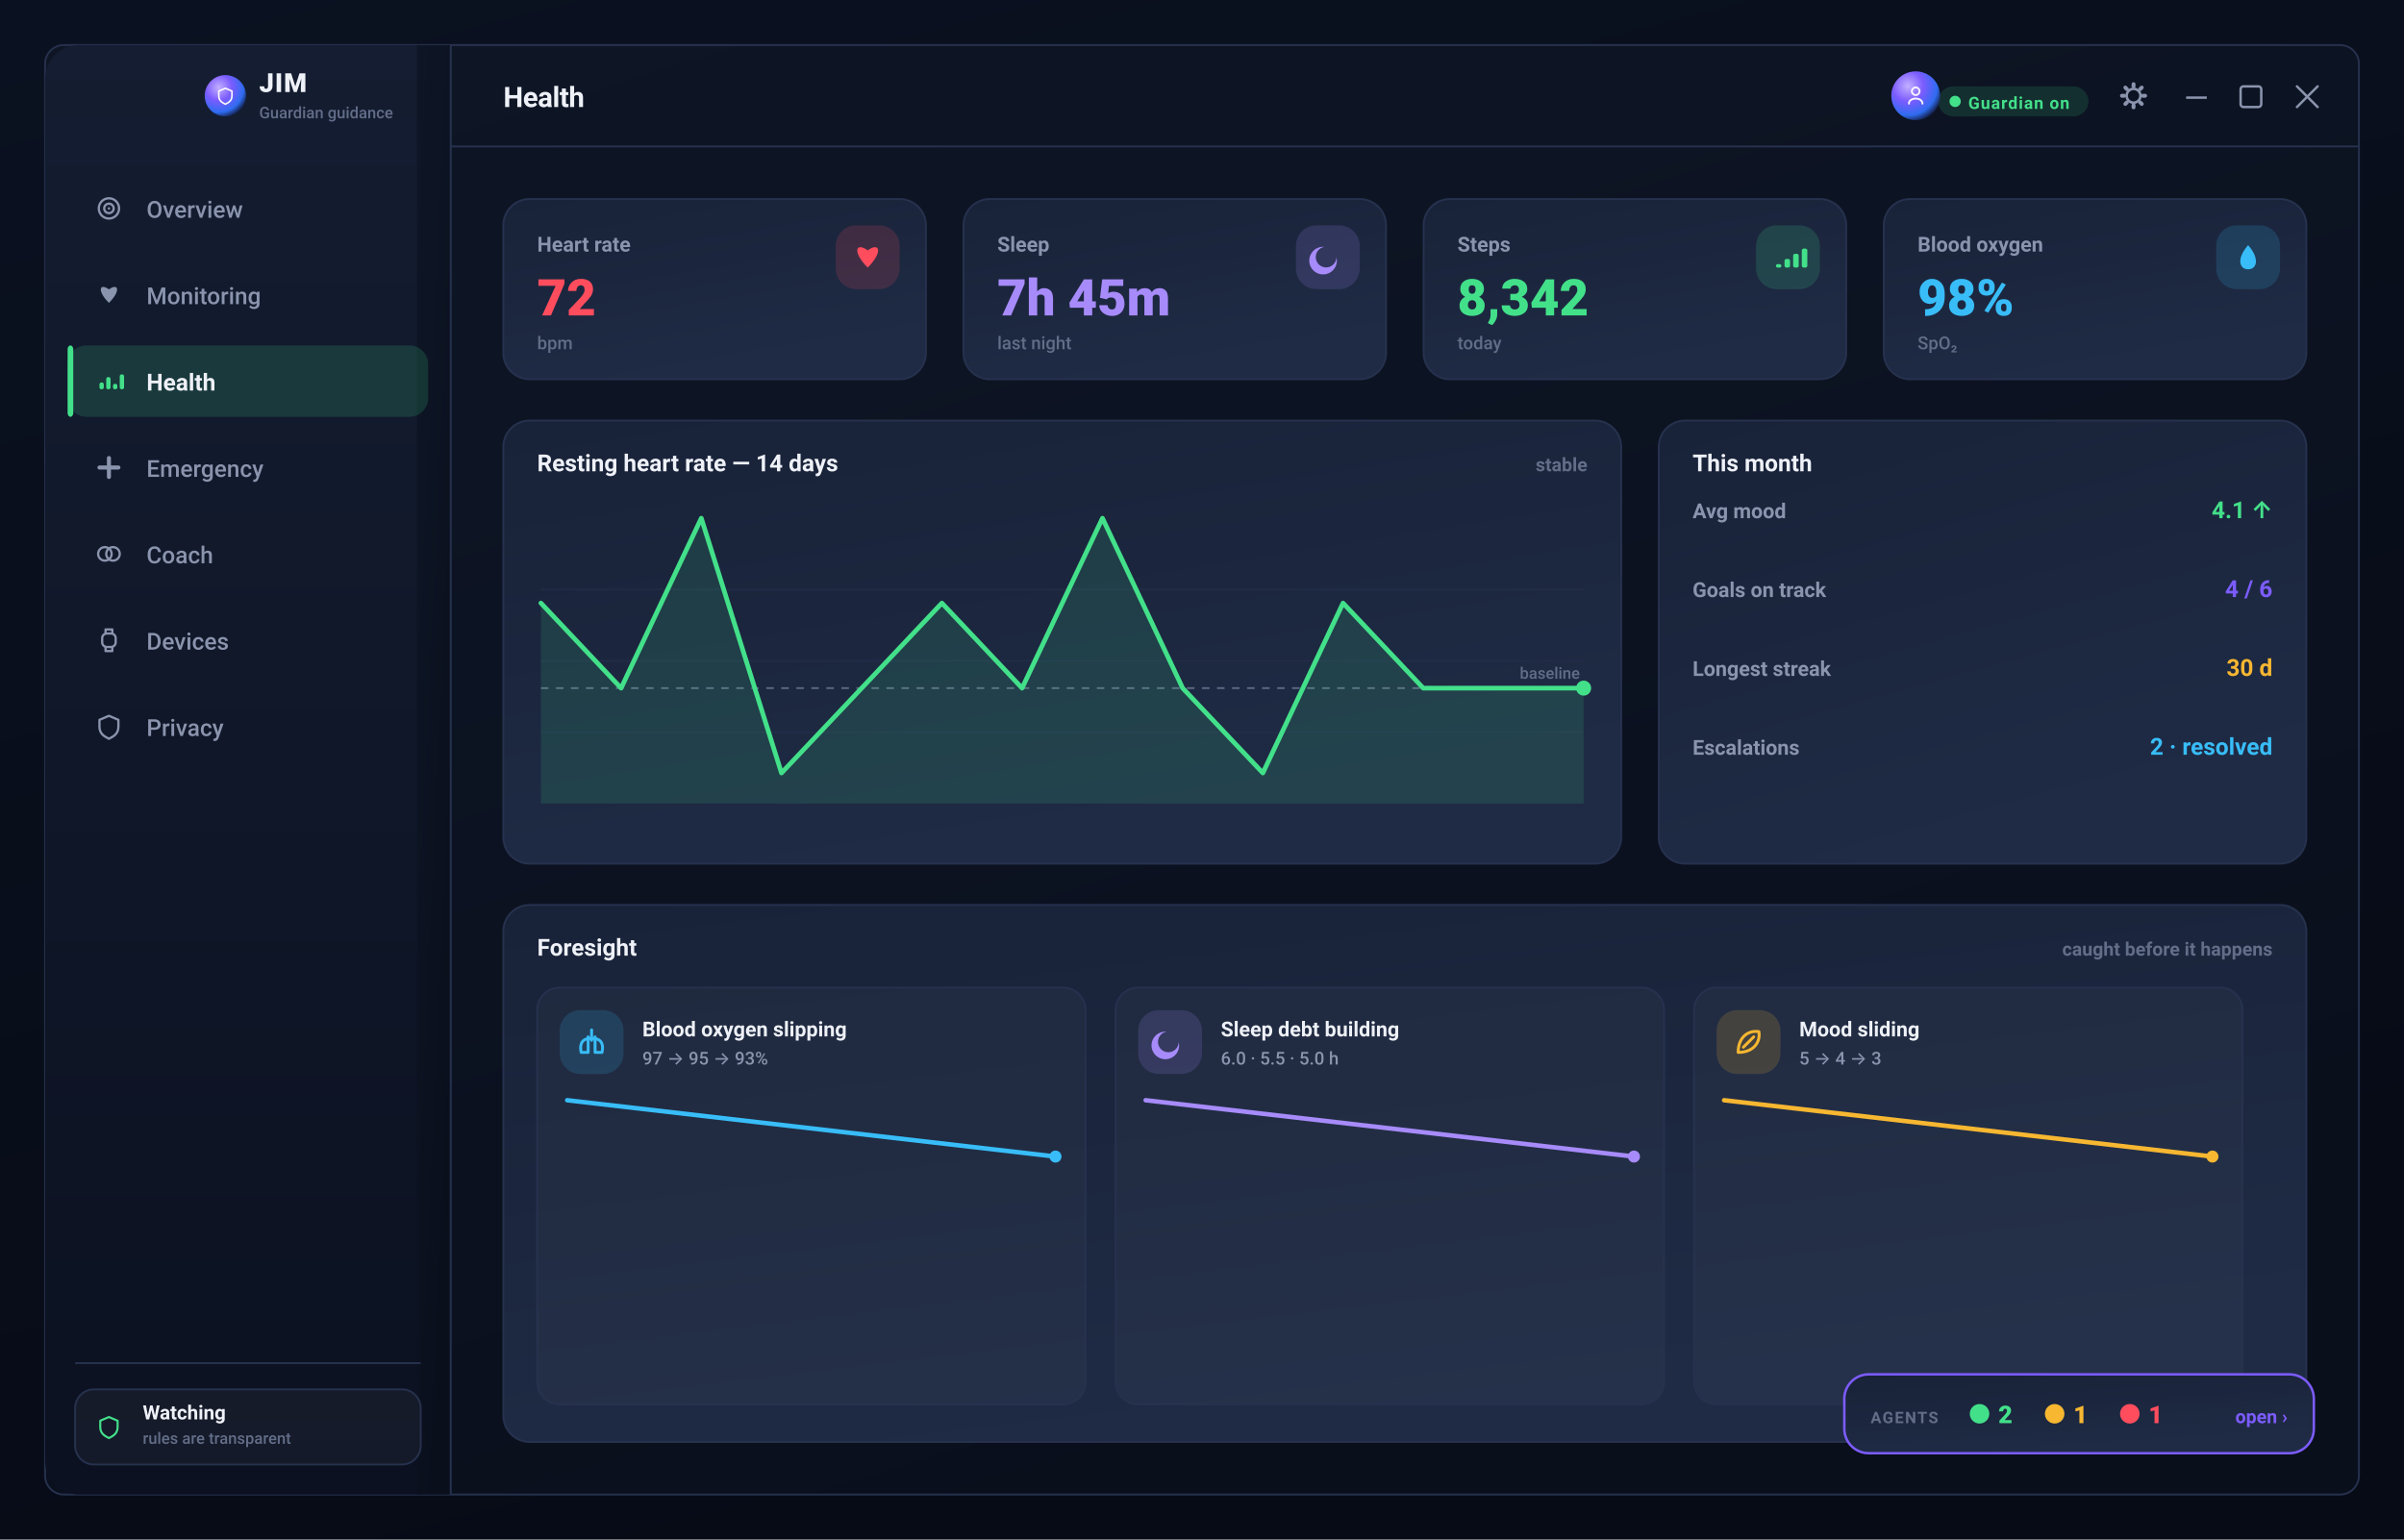
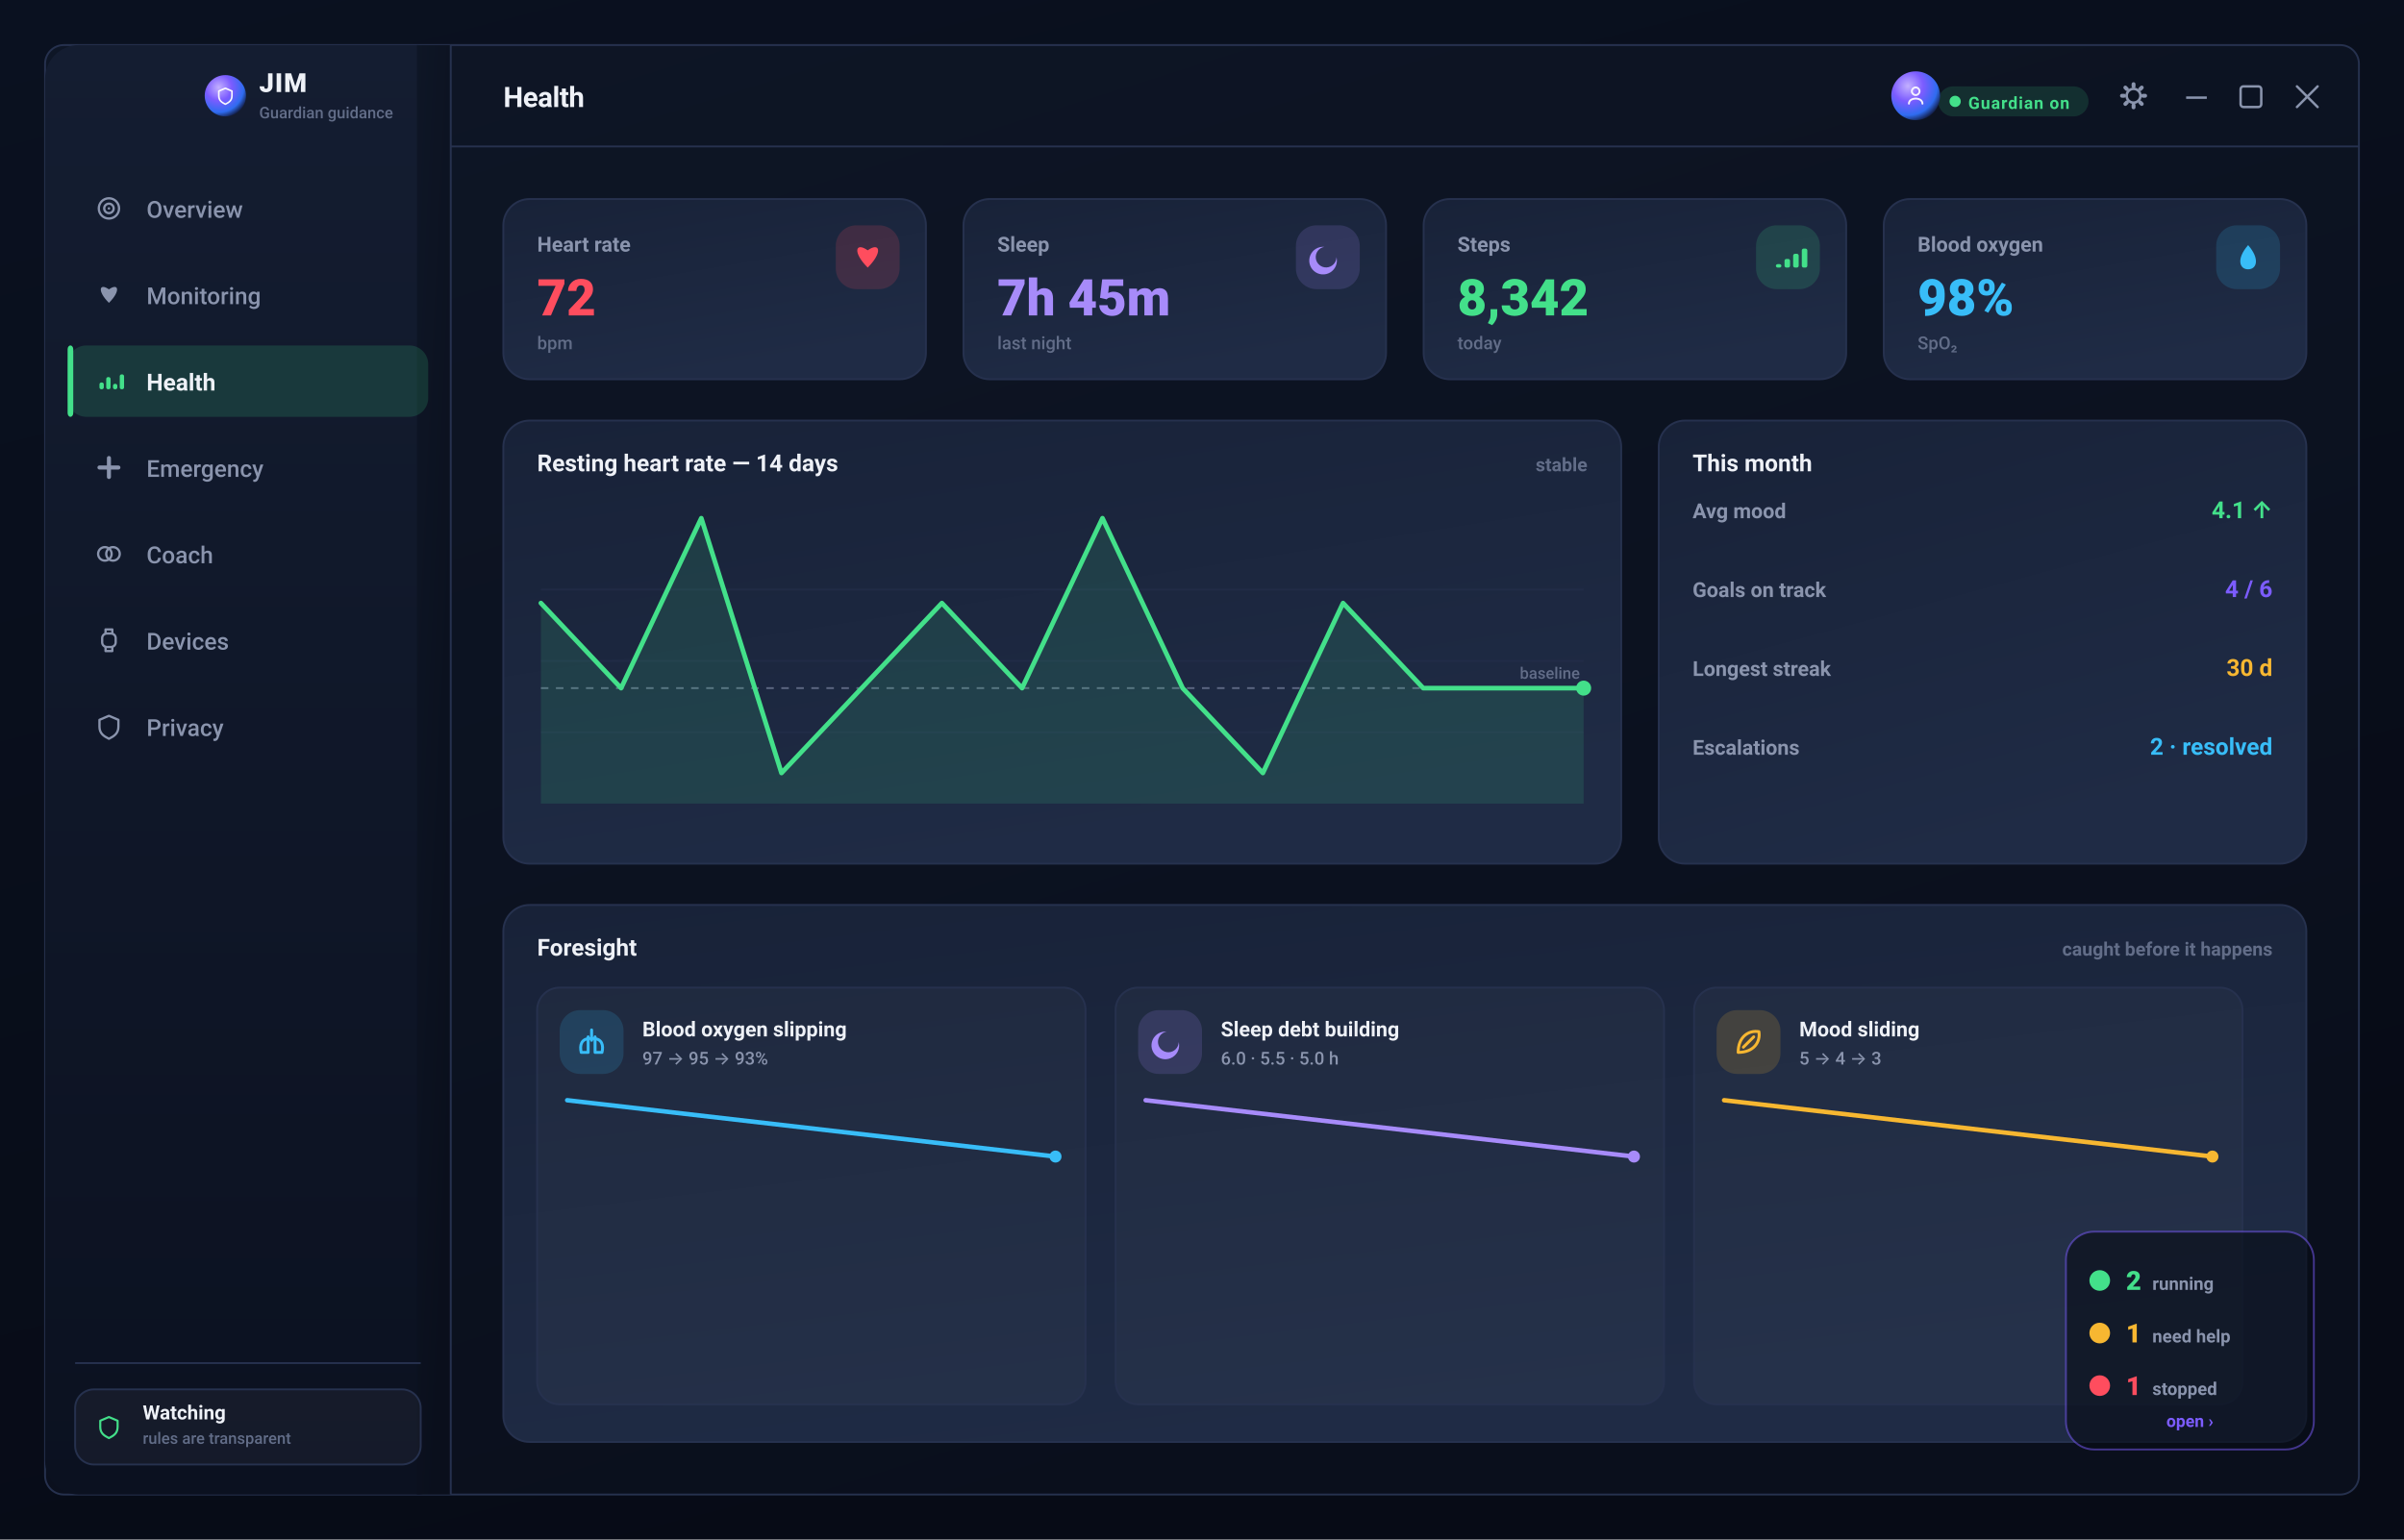
<svg xmlns="http://www.w3.org/2000/svg" width="1280" height="820" viewBox="0 0 1280 820" role="img" aria-label="Jim Mini — Health">
  <defs>
    <linearGradient id="gPage" x1="0" y1="0" x2="0.4" y2="1">
      <stop offset="0" stop-color="#0a1120" />
      <stop offset="1" stop-color="#070b16" />
    </linearGradient>
    <linearGradient id="gScr" x1="0" y1="0" x2="0.5" y2="1">
      <stop offset="0" stop-color="#0e1626" />
      <stop offset="1" stop-color="#0a0f1c" />
    </linearGradient>
    <linearGradient id="gSide" x1="0" y1="0" x2="0" y2="1">
      <stop offset="0" stop-color="#141d31" />
      <stop offset="1" stop-color="#0b1120" />
    </linearGradient>
    <linearGradient id="gCard" x1="0" y1="0" x2="0.4" y2="1">
      <stop offset="0" stop-color="#182238" />
      <stop offset="1" stop-color="#1f2b45" />
    </linearGradient>
    <linearGradient id="gBrand" x1="0" y1="0" x2="1" y2="0">
      <stop offset="0" stop-color="#7c5cff" />
      <stop offset="1" stop-color="#3aa0ff" />
    </linearGradient>
    <linearGradient id="gEmer" x1="0" y1="0" x2="0" y2="1">
      <stop offset="0" stop-color="#ff5b52" />
      <stop offset="1" stop-color="#ff3b30" />
    </linearGradient>
    <linearGradient id="mV" x1="0" y1="0" x2="1" y2="0">
      <stop offset="0" stop-color="#7c5cff" />
      <stop offset="1" stop-color="#3aa0ff" />
    </linearGradient>
    <linearGradient id="mG" x1="0" y1="0" x2="1" y2="0">
      <stop offset="0" stop-color="#2fd27a" />
      <stop offset="1" stop-color="#43e08a" />
    </linearGradient>
    <linearGradient id="mO" x1="0" y1="0" x2="1" y2="0">
      <stop offset="0" stop-color="#f7b731" />
      <stop offset="1" stop-color="#ff7a45" />
    </linearGradient>
    <radialGradient id="orb" cx="34%" cy="30%" r="75%">
      <stop offset="0" stop-color="#c3b0ff" />
      <stop offset="42%" stop-color="#7c5cff" />
      <stop offset="80%" stop-color="#2f6cf0" />
      <stop offset="100%" stop-color="#14204a" />
    </radialGradient>
  </defs>
  <rect x="0.0" y="0.0" width="1280.0" height="820.0" rx="0" fill="url(#gPage)" />
  <rect x="24" y="24" width="1232" height="772" rx="10" fill="url(#gScr)" stroke="#26314e" stroke-width="1" />
  <rect x="24.0" y="24.0" width="216.0" height="772.0" rx="18" fill="url(#gSide)" />
  <rect x="222.0" y="24.0" width="18.0" height="772.0" rx="0" fill="url(#gScr)" />
  <line x1="240" y1="24" x2="240" y2="796" stroke="#26314e" stroke-width="1" />
  <line x1="240" y1="78" x2="1256" y2="78" stroke="#26314e" stroke-width="1" />
  <line x1="1164" y1="52" x2="1175" y2="52" stroke="#8a94ad" stroke-width="1.3" />
  <rect x="1193.0" y="46.0" width="11.0" height="11.0" rx="1.5" fill="none" stroke="#8a94ad" stroke-width="1.3" />
  <path d="M1223 46 l11 11 M1234 46 l-11 11" stroke="#8a94ad" stroke-width="1.3" stroke-linecap="round" />
  <circle cx="120" cy="51" r="11" fill="url(#orb)" />
  <path d="M120 47.0 l3.5 1.5 v2.5 c0 2.5 -1.5 3.5 -3.5 4.5 c-2.0 -1.0 -3.5 -2.0 -3.5 -4.5 v-2.5 Z" fill="none" stroke="rgba(255,255,255,0.95)" stroke-width="0.85" stroke-linecap="round" stroke-linejoin="round" />
  <text x="138.0" y="49.0" font-family="-apple-system,BlinkMacSystemFont,'SF Pro Text','Segoe UI',Roboto,system-ui,sans-serif" font-size="14" font-weight="800" fill="#eef1f7" text-anchor="start" letter-spacing="0.5">JIM</text>
  <text x="138.0" y="63.0" font-family="-apple-system,BlinkMacSystemFont,'SF Pro Text','Segoe UI',Roboto,system-ui,sans-serif" font-size="8.5" font-weight="500" fill="#626d88" text-anchor="start">Guardian guidance</text>
  <text x="268.0" y="57.0" font-family="-apple-system,BlinkMacSystemFont,'SF Pro Text','Segoe UI',Roboto,system-ui,sans-serif" font-size="15" font-weight="700" fill="#eef1f7" text-anchor="start" letter-spacing="-0.2">Health</text>
  <rect x="1134.96" y="43.8" width="2.08" height="3.2" rx="1" transform="rotate(0 1136 51)" fill="#8a94ad" />
  <rect x="1134.96" y="43.8" width="2.08" height="3.2" rx="1" transform="rotate(45 1136 51)" fill="#8a94ad" />
  <rect x="1134.96" y="43.8" width="2.08" height="3.2" rx="1" transform="rotate(90 1136 51)" fill="#8a94ad" />
  <rect x="1134.96" y="43.8" width="2.08" height="3.2" rx="1" transform="rotate(135 1136 51)" fill="#8a94ad" />
  <rect x="1134.96" y="43.8" width="2.08" height="3.2" rx="1" transform="rotate(180 1136 51)" fill="#8a94ad" />
  <rect x="1134.96" y="43.8" width="2.08" height="3.2" rx="1" transform="rotate(225 1136 51)" fill="#8a94ad" />
  <rect x="1134.96" y="43.8" width="2.08" height="3.2" rx="1" transform="rotate(270 1136 51)" fill="#8a94ad" />
  <rect x="1134.96" y="43.8" width="2.08" height="3.2" rx="1" transform="rotate(315 1136 51)" fill="#8a94ad" />
  <circle cx="1136" cy="51" r="3.68" fill="none" stroke="#8a94ad" stroke-width="1.36" stroke-linecap="round" stroke-linejoin="round" />
  <rect x="1032.0" y="46.0" width="80.0" height="16.0" rx="8" fill="rgba(67,224,138,0.14)" />
  <circle cx="1041.0" cy="54" r="3" fill="#43e08a" />
  <text x="1048.0" y="58.0" font-family="-apple-system,BlinkMacSystemFont,'SF Pro Text','Segoe UI',Roboto,system-ui,sans-serif" font-size="9" font-weight="700" fill="#43e08a" text-anchor="start" letter-spacing="0.5">Guardian on</text>
  <circle cx="1020" cy="51" r="13" fill="url(#orb)" />
  <circle cx="1020" cy="48.6" r="2.04" fill="none" stroke="rgba(255,255,255,0.9)" stroke-width="1.02" stroke-linecap="round" stroke-linejoin="round" />
  <path d="M1016.4 55.2 c0 -3.6 7.2 -3.6 7.2 0" fill="none" stroke="rgba(255,255,255,0.9)" stroke-width="1.02" stroke-linecap="round" stroke-linejoin="round" />
  <circle cx="58" cy="111" r="5.4" fill="none" stroke="#8a94ad" stroke-width="1.22" stroke-linecap="round" stroke-linejoin="round" />
  <circle cx="58" cy="111" r="2.52" fill="none" stroke="#8a94ad" stroke-width="1.22" stroke-linecap="round" stroke-linejoin="round" />
  <circle cx="58" cy="111" r="0.648" fill="#8a94ad" />
  <text x="78.0" y="116.0" font-family="-apple-system,BlinkMacSystemFont,'SF Pro Text','Segoe UI',Roboto,system-ui,sans-serif" font-size="12.5" font-weight="500" fill="#8a94ad" text-anchor="start">Overview</text>
  <path d="M58 161.32 C51.52 154.84,52.96 150.52,58 154.12 C63.04 150.52,64.48 154.84,58 161.32 Z" fill="#8a94ad" />
  <text x="78.0" y="162.0" font-family="-apple-system,BlinkMacSystemFont,'SF Pro Text','Segoe UI',Roboto,system-ui,sans-serif" font-size="12.5" font-weight="500" fill="#8a94ad" text-anchor="start">Monitoring</text>
  <rect x="36.0" y="184.0" width="192.0" height="38.0" rx="10" fill="rgba(67,224,138,0.16)" />
  <rect x="36.0" y="184.0" width="3.0" height="38.0" rx="2" fill="#43e08a" />
  <rect x="52.96" y="203.72" width="2.304" height="3.6" rx="1" fill="#43e08a" />
  <rect x="56.56" y="200.84" width="2.304" height="6.48" rx="1" fill="#43e08a" />
  <rect x="60.16" y="204.44" width="2.304" height="2.88" rx="1" fill="#43e08a" />
  <rect x="63.76" y="199.4" width="2.304" height="7.92" rx="1" fill="#43e08a" />
  <text x="78.0" y="208.0" font-family="-apple-system,BlinkMacSystemFont,'SF Pro Text','Segoe UI',Roboto,system-ui,sans-serif" font-size="12.5" font-weight="650" fill="#eef1f7" text-anchor="start">Health</text>
  <path d="M58 243.96 v10.08 M52.96 249 h10.08" fill="none" stroke="#8a94ad" stroke-width="2.16" stroke-linecap="round" />
  <text x="78.0" y="254.0" font-family="-apple-system,BlinkMacSystemFont,'SF Pro Text','Segoe UI',Roboto,system-ui,sans-serif" font-size="12.5" font-weight="500" fill="#8a94ad" text-anchor="start">Emergency</text>
  <circle cx="55.84" cy="295" r="3.6" fill="none" stroke="#8a94ad" stroke-width="1.22" stroke-linecap="round" stroke-linejoin="round" />
  <circle cx="60.16" cy="295" r="3.6" fill="none" stroke="#8a94ad" stroke-width="1.22" stroke-linecap="round" stroke-linejoin="round" />
  <text x="78.0" y="300.0" font-family="-apple-system,BlinkMacSystemFont,'SF Pro Text','Segoe UI',Roboto,system-ui,sans-serif" font-size="12.5" font-weight="500" fill="#8a94ad" text-anchor="start">Coach</text>
  <rect x="54.4" y="337.4" width="7.2" height="7.2" rx="2.5" fill="none" stroke="#8a94ad" stroke-width="1.22" stroke-linecap="round" stroke-linejoin="round" />
  <path d="M56.2 337.4 v-2.16 h3.6 v2.16 M56.2 344.6 v2.16 h3.6 v-2.16" fill="none" stroke="#8a94ad" stroke-width="1.22" stroke-linecap="round" stroke-linejoin="round" />
  <text x="78.0" y="346.0" font-family="-apple-system,BlinkMacSystemFont,'SF Pro Text','Segoe UI',Roboto,system-ui,sans-serif" font-size="12.5" font-weight="500" fill="#8a94ad" text-anchor="start">Devices</text>
  <path d="M58 381.24 l5.04 2.16 v3.6 c0 3.6 -2.16 5.04 -5.04 6.48 c-2.88 -1.44 -5.04 -2.88 -5.04 -6.48 v-3.6 Z" fill="none" stroke="#8a94ad" stroke-width="1.22" stroke-linecap="round" stroke-linejoin="round" />
  <text x="78.0" y="392.0" font-family="-apple-system,BlinkMacSystemFont,'SF Pro Text','Segoe UI',Roboto,system-ui,sans-serif" font-size="12.5" font-weight="500" fill="#8a94ad" text-anchor="start">Privacy</text>
  <line x1="40" y1="726" x2="224" y2="726" stroke="#26314e" stroke-width="1" />
  <rect x="40.0" y="740.0" width="184.0" height="40.0" rx="10" fill="rgba(255,255,255,0.04)" stroke="#26314e" stroke-width="1" />
  <path d="M58 754.72 l4.62 1.98 v3.3 c0 3.3 -1.98 4.62 -4.62 5.94 c-2.64 -1.32 -4.62 -2.64 -4.62 -5.94 v-3.3 Z" fill="none" stroke="#43e08a" stroke-width="1.12" stroke-linecap="round" stroke-linejoin="round" />
  <text x="76.0" y="756.0" font-family="-apple-system,BlinkMacSystemFont,'SF Pro Text','Segoe UI',Roboto,system-ui,sans-serif" font-size="10.5" font-weight="650" fill="#eef1f7" text-anchor="start">Watching</text>
  <text x="76.0" y="769.0" font-family="-apple-system,BlinkMacSystemFont,'SF Pro Text','Segoe UI',Roboto,system-ui,sans-serif" font-size="8.5" font-weight="500" fill="#626d88" text-anchor="start">rules are transparent</text>
  <rect x="268.0" y="106.0" width="225.0" height="96.0" rx="14" fill="url(#gCard)" stroke="#26314e" stroke-width="1" />
  <text x="286.0" y="134.0" font-family="-apple-system,BlinkMacSystemFont,'SF Pro Text','Segoe UI',Roboto,system-ui,sans-serif" font-size="11" font-weight="600" fill="#8a94ad" text-anchor="start">Heart rate</text>
  <text x="286.0" y="168.0" font-family="-apple-system,BlinkMacSystemFont,'SF Pro Text','Segoe UI',Roboto,system-ui,sans-serif" font-size="27" font-weight="800" fill="#ff4d5e" text-anchor="start">72</text>
  <text x="286.0" y="186.0" font-family="-apple-system,BlinkMacSystemFont,'SF Pro Text','Segoe UI',Roboto,system-ui,sans-serif" font-size="9.5" font-weight="500" fill="#626d88" text-anchor="start">bpm</text>
  <rect x="445.0" y="120.0" width="34.0" height="34.0" rx="11" fill="rgba(255,77,94,0.16)" />
  <path d="M462.0 142.52 C453.72 134.24,455.56 128.72,462.0 133.32 C468.44 128.72,470.28 134.24,462.0 142.52 Z" fill="#ff4d5e" />
  <rect x="513.0" y="106.0" width="225.0" height="96.0" rx="14" fill="url(#gCard)" stroke="#26314e" stroke-width="1" />
  <text x="531.0" y="134.0" font-family="-apple-system,BlinkMacSystemFont,'SF Pro Text','Segoe UI',Roboto,system-ui,sans-serif" font-size="11" font-weight="600" fill="#8a94ad" text-anchor="start">Sleep</text>
  <text x="531.0" y="168.0" font-family="-apple-system,BlinkMacSystemFont,'SF Pro Text','Segoe UI',Roboto,system-ui,sans-serif" font-size="27" font-weight="800" fill="#a78bfa" text-anchor="start">7h 45m</text>
  <text x="531.0" y="186.0" font-family="-apple-system,BlinkMacSystemFont,'SF Pro Text','Segoe UI',Roboto,system-ui,sans-serif" font-size="9.5" font-weight="500" fill="#626d88" text-anchor="start">last night</text>
  <rect x="690.0" y="120.0" width="34.0" height="34.0" rx="11" fill="rgba(167,139,250,0.16)" />
  <path d="M711.6 137 a5.52 5.52 0 1 1 -6.44 -5.52 a7.36 7.36 0 1 0 6.44 5.52 Z" fill="#a78bfa" />
  <rect x="758.0" y="106.0" width="225.0" height="96.0" rx="14" fill="url(#gCard)" stroke="#26314e" stroke-width="1" />
  <text x="776.0" y="134.0" font-family="-apple-system,BlinkMacSystemFont,'SF Pro Text','Segoe UI',Roboto,system-ui,sans-serif" font-size="11" font-weight="600" fill="#8a94ad" text-anchor="start">Steps</text>
  <text x="776.0" y="168.0" font-family="-apple-system,BlinkMacSystemFont,'SF Pro Text','Segoe UI',Roboto,system-ui,sans-serif" font-size="27" font-weight="800" fill="#43e08a" text-anchor="start">8,342</text>
  <text x="776.0" y="186.0" font-family="-apple-system,BlinkMacSystemFont,'SF Pro Text','Segoe UI',Roboto,system-ui,sans-serif" font-size="9.5" font-weight="500" fill="#626d88" text-anchor="start">today</text>
  <rect x="935.0" y="120.0" width="34.0" height="34.0" rx="11" fill="rgba(67,224,138,0.16)" />
  <rect x="945.56" y="140.68" width="2.944" height="1.84" rx="1" fill="#43e08a" />
  <rect x="950.16" y="137.92" width="2.944" height="4.6" rx="1" fill="#43e08a" />
  <rect x="954.76" y="135.16" width="2.944" height="7.36" rx="1" fill="#43e08a" />
  <rect x="959.36" y="132.4" width="2.944" height="10.12" rx="1" fill="#43e08a" />
  <rect x="1003.0" y="106.0" width="225.0" height="96.0" rx="14" fill="url(#gCard)" stroke="#26314e" stroke-width="1" />
  <text x="1021.0" y="134.0" font-family="-apple-system,BlinkMacSystemFont,'SF Pro Text','Segoe UI',Roboto,system-ui,sans-serif" font-size="11" font-weight="600" fill="#8a94ad" text-anchor="start">Blood oxygen</text>
  <text x="1021.0" y="168.0" font-family="-apple-system,BlinkMacSystemFont,'SF Pro Text','Segoe UI',Roboto,system-ui,sans-serif" font-size="27" font-weight="800" fill="#38bdf8" text-anchor="start">98%</text>
  <text x="1021.0" y="186.0" font-family="-apple-system,BlinkMacSystemFont,'SF Pro Text','Segoe UI',Roboto,system-ui,sans-serif" font-size="9.5" font-weight="500" fill="#626d88" text-anchor="start">SpO₂</text>
  <rect x="1180.0" y="120.0" width="34.0" height="34.0" rx="11" fill="rgba(56,189,248,0.16)" />
  <path d="M1197.0 130.56 C1203.44 137.92,1201.6 143.44,1197.0 143.44 C1192.4 143.44,1190.56 137.92,1197.0 130.56 Z" fill="#38bdf8" />
  <rect x="268.0" y="224.0" width="595.2" height="236.0" rx="14" fill="url(#gCard)" stroke="#26314e" stroke-width="1" />
  <text x="286.0" y="251.0" font-family="-apple-system,BlinkMacSystemFont,'SF Pro Text','Segoe UI',Roboto,system-ui,sans-serif" font-size="12.5" font-weight="700" fill="#eef1f7" text-anchor="start">Resting heart rate — 14 days</text>
  <text x="845.2" y="251.0" font-family="-apple-system,BlinkMacSystemFont,'SF Pro Text','Segoe UI',Roboto,system-ui,sans-serif" font-size="10" font-weight="600" fill="#626d88" text-anchor="end">stable</text>
  <line x1="288" y1="314.0" x2="843.2" y2="314.0" stroke="rgba(38,49,78,0.5)" stroke-width="1" />
  <line x1="288" y1="352.0" x2="843.2" y2="352.0" stroke="rgba(38,49,78,0.5)" stroke-width="1" />
  <line x1="288" y1="390.0" x2="843.2" y2="390.0" stroke="rgba(38,49,78,0.5)" stroke-width="1" />
  <line x1="288" y1="366.5" x2="843.2" y2="366.5" stroke="rgba(98,109,136,0.9)" stroke-width="1" stroke-dasharray="4 4" />
  <text x="841.2" y="361.5" font-family="-apple-system,BlinkMacSystemFont,'SF Pro Text','Segoe UI',Roboto,system-ui,sans-serif" font-size="8.5" font-weight="500" fill="#626d88" text-anchor="end">baseline</text>
  <polygon points="288,428 288.0,321.2 330.7,366.5 373.4,276.0 416.1,411.7 458.8,366.5 501.5,321.2 544.2,366.5 587.0,276.0 629.7,366.5 672.4,411.7 715.1,321.2 757.8,366.5 800.5,366.5 843.2,366.5 843.2,428" fill="rgba(67,224,138,0.13)" />
  <polyline points="288.0,321.2 330.7,366.5 373.4,276.0 416.1,411.7 458.8,366.5 501.5,321.2 544.2,366.5 587.0,276.0 629.7,366.5 672.4,411.7 715.1,321.2 757.8,366.5 800.5,366.5 843.2,366.5" fill="none" stroke="#43e08a" stroke-width="2.5" stroke-linejoin="round" stroke-linecap="round" />
  <circle cx="843.2" cy="366.5" r="4" fill="#43e08a" />
  <rect x="883.2" y="224.0" width="344.8" height="236.0" rx="14" fill="url(#gCard)" stroke="#26314e" stroke-width="1" />
  <text x="901.2" y="251.0" font-family="-apple-system,BlinkMacSystemFont,'SF Pro Text','Segoe UI',Roboto,system-ui,sans-serif" font-size="12.5" font-weight="700" fill="#eef1f7" text-anchor="start">This month</text>
  <text x="901.2" y="276.0" font-family="-apple-system,BlinkMacSystemFont,'SF Pro Text','Segoe UI',Roboto,system-ui,sans-serif" font-size="11" font-weight="600" fill="#8a94ad" text-anchor="start">Avg mood</text>
  <text x="1210.0" y="276.0" font-family="-apple-system,BlinkMacSystemFont,'SF Pro Text','Segoe UI',Roboto,system-ui,sans-serif" font-size="12.5" font-weight="750" fill="#43e08a" text-anchor="end">4.1 ↑</text>
  <text x="901.2" y="318.0" font-family="-apple-system,BlinkMacSystemFont,'SF Pro Text','Segoe UI',Roboto,system-ui,sans-serif" font-size="11" font-weight="600" fill="#8a94ad" text-anchor="start">Goals on track</text>
  <text x="1210.0" y="318.0" font-family="-apple-system,BlinkMacSystemFont,'SF Pro Text','Segoe UI',Roboto,system-ui,sans-serif" font-size="12.5" font-weight="750" fill="#7c5cff" text-anchor="end">4 / 6</text>
  <text x="901.2" y="360.0" font-family="-apple-system,BlinkMacSystemFont,'SF Pro Text','Segoe UI',Roboto,system-ui,sans-serif" font-size="11" font-weight="600" fill="#8a94ad" text-anchor="start">Longest streak</text>
  <text x="1210.0" y="360.0" font-family="-apple-system,BlinkMacSystemFont,'SF Pro Text','Segoe UI',Roboto,system-ui,sans-serif" font-size="12.5" font-weight="750" fill="#f7b731" text-anchor="end">30 d</text>
  <text x="901.2" y="402.0" font-family="-apple-system,BlinkMacSystemFont,'SF Pro Text','Segoe UI',Roboto,system-ui,sans-serif" font-size="11" font-weight="600" fill="#8a94ad" text-anchor="start">Escalations</text>
  <text x="1210.0" y="402.0" font-family="-apple-system,BlinkMacSystemFont,'SF Pro Text','Segoe UI',Roboto,system-ui,sans-serif" font-size="12.5" font-weight="750" fill="#38bdf8" text-anchor="end">2 · resolved</text>
  <rect x="268.0" y="482.0" width="960.0" height="286.0" rx="14" fill="url(#gCard)" stroke="#26314e" stroke-width="1" />
  <text x="286.0" y="509.0" font-family="-apple-system,BlinkMacSystemFont,'SF Pro Text','Segoe UI',Roboto,system-ui,sans-serif" font-size="12.5" font-weight="700" fill="#eef1f7" text-anchor="start">Foresight</text>
  <text x="1210.0" y="509.0" font-family="-apple-system,BlinkMacSystemFont,'SF Pro Text','Segoe UI',Roboto,system-ui,sans-serif" font-size="10" font-weight="600" fill="#626d88" text-anchor="end">caught before it happens</text>
  <rect x="286.0" y="526.0" width="292.0" height="222.0" rx="12" fill="rgba(255,255,255,0.03)" stroke="#26314e" stroke-width="1" />
  <rect x="298.0" y="538.0" width="34.0" height="34.0" rx="11" fill="rgba(56,189,248,0.16)" />
  <path d="M315.0 548.56 v5.52" fill="none" stroke="#38bdf8" stroke-width="1.56" stroke-linecap="round" stroke-linejoin="round" />
  <path d="M314.08 553.16 c-4.6 0 -5.52 3.68 -4.6 7.36 l3.68 0 v-8.28" fill="none" stroke="#38bdf8" stroke-width="1.56" stroke-linecap="round" stroke-linejoin="round" />
  <path d="M315.92 553.16 c4.6 0 5.52 3.68 4.6 7.36 l-3.68 0 v-8.28" fill="none" stroke="#38bdf8" stroke-width="1.56" stroke-linecap="round" stroke-linejoin="round" />
  <text x="342.0" y="552.0" font-family="-apple-system,BlinkMacSystemFont,'SF Pro Text','Segoe UI',Roboto,system-ui,sans-serif" font-size="11" font-weight="650" fill="#eef1f7" text-anchor="start">Blood oxygen slipping</text>
  <text x="342.0" y="567.0" font-family="-apple-system,BlinkMacSystemFont,'SF Pro Text','Segoe UI',Roboto,system-ui,sans-serif" font-size="9.5" font-weight="500" fill="#8a94ad" text-anchor="start">97 → 95 → 93%</text>
  <polyline points="302.0,586.0 432.0,601.0 562.0,616.0" fill="none" stroke="#38bdf8" stroke-width="2.4" stroke-linecap="round" stroke-linejoin="round" />
  <circle cx="562.0" cy="616.0" r="3.2" fill="#38bdf8" />
  <rect x="594.0" y="526.0" width="292.0" height="222.0" rx="12" fill="rgba(255,255,255,0.03)" stroke="#26314e" stroke-width="1" />
  <rect x="606.0" y="538.0" width="34.0" height="34.0" rx="11" fill="rgba(167,139,250,0.16)" />
  <path d="M627.6 555 a5.52 5.52 0 1 1 -6.44 -5.52 a7.36 7.36 0 1 0 6.44 5.52 Z" fill="#a78bfa" />
  <text x="650.0" y="552.0" font-family="-apple-system,BlinkMacSystemFont,'SF Pro Text','Segoe UI',Roboto,system-ui,sans-serif" font-size="11" font-weight="650" fill="#eef1f7" text-anchor="start">Sleep debt building</text>
  <text x="650.0" y="567.0" font-family="-apple-system,BlinkMacSystemFont,'SF Pro Text','Segoe UI',Roboto,system-ui,sans-serif" font-size="9.5" font-weight="500" fill="#8a94ad" text-anchor="start">6.0 · 5.5 · 5.0 h</text>
  <polyline points="610.0,586.0 740.0,601.0 870.0,616.0" fill="none" stroke="#a78bfa" stroke-width="2.4" stroke-linecap="round" stroke-linejoin="round" />
  <circle cx="870.0" cy="616.0" r="3.2" fill="#a78bfa" />
  <rect x="902.0" y="526.0" width="292.0" height="222.0" rx="12" fill="rgba(255,255,255,0.03)" stroke="#26314e" stroke-width="1" />
  <rect x="914.0" y="538.0" width="34.0" height="34.0" rx="11" fill="rgba(247,183,49,0.16)" />
  <path d="M925.48 560.52 c0 -8.28 5.52 -11.96 11.04 -11.04 c0.92 5.52 -2.76 11.04 -11.04 11.04 Z M928.24 557.76 l5.52 -5.52" fill="none" stroke="#f7b731" stroke-width="1.56" stroke-linecap="round" stroke-linejoin="round" />
  <text x="958.0" y="552.0" font-family="-apple-system,BlinkMacSystemFont,'SF Pro Text','Segoe UI',Roboto,system-ui,sans-serif" font-size="11" font-weight="650" fill="#eef1f7" text-anchor="start">Mood sliding</text>
  <text x="958.0" y="567.0" font-family="-apple-system,BlinkMacSystemFont,'SF Pro Text','Segoe UI',Roboto,system-ui,sans-serif" font-size="9.5" font-weight="500" fill="#8a94ad" text-anchor="start">5 → 4 → 3</text>
  <polyline points="918.0,586.0 1048.0,601.0 1178.0,616.0" fill="none" stroke="#f7b731" stroke-width="2.4" stroke-linecap="round" stroke-linejoin="round" />
  <circle cx="1178.0" cy="616.0" r="3.2" fill="#f7b731" />
-   <rect x="982.0" y="732.0" width="250.0" height="42.0" rx="13" fill="url(#gCard)" stroke="#7c5cff" stroke-width="1.3" />
-   <text x="996.0" y="758.0" font-family="-apple-system,BlinkMacSystemFont,'SF Pro Text','Segoe UI',Roboto,system-ui,sans-serif" font-size="8.5" font-weight="700" fill="#626d88" text-anchor="start" letter-spacing="0.7">AGENTS</text>
-   <circle cx="1054" cy="753" r="5.2" fill="#43e08a" />
-   <text x="1064.0" y="758.0" font-family="-apple-system,BlinkMacSystemFont,'SF Pro Text','Segoe UI',Roboto,system-ui,sans-serif" font-size="13" font-weight="800" fill="#43e08a" text-anchor="start">2</text>
-   <circle cx="1094" cy="753" r="5.2" fill="#f7b731" />
-   <text x="1104.0" y="758.0" font-family="-apple-system,BlinkMacSystemFont,'SF Pro Text','Segoe UI',Roboto,system-ui,sans-serif" font-size="13" font-weight="800" fill="#f7b731" text-anchor="start">1</text>
-   <circle cx="1134" cy="753" r="5.2" fill="#ff4d5e" />
-   <text x="1144.0" y="758.0" font-family="-apple-system,BlinkMacSystemFont,'SF Pro Text','Segoe UI',Roboto,system-ui,sans-serif" font-size="13" font-weight="800" fill="#ff4d5e" text-anchor="start">1</text>
-   <text x="1218.0" y="758.0" font-family="-apple-system,BlinkMacSystemFont,'SF Pro Text','Segoe UI',Roboto,system-ui,sans-serif" font-size="10" font-weight="700" fill="#7c5cff" text-anchor="end">open ›</text>
+   <rect x="1100.0" y="656.0" width="132.0" height="116.0" rx="15" fill="rgba(8,12,22,0.62)" stroke="rgba(124,92,255,0.5)" stroke-width="1" />
+   <circle cx="1118" cy="682" r="5.5" fill="#43e08a" />
+   <text x="1132.0" y="687.0" font-family="-apple-system,BlinkMacSystemFont,'SF Pro Text','Segoe UI',Roboto,system-ui,sans-serif" font-size="14" font-weight="800" fill="#43e08a" text-anchor="start">2</text>
+   <text x="1146.0" y="687.0" font-family="-apple-system,BlinkMacSystemFont,'SF Pro Text','Segoe UI',Roboto,system-ui,sans-serif" font-size="9.5" font-weight="600" fill="#8a94ad" text-anchor="start">running</text>
+   <circle cx="1118" cy="710" r="5.5" fill="#f7b731" />
+   <text x="1132.0" y="715.0" font-family="-apple-system,BlinkMacSystemFont,'SF Pro Text','Segoe UI',Roboto,system-ui,sans-serif" font-size="14" font-weight="800" fill="#f7b731" text-anchor="start">1</text>
+   <text x="1146.0" y="715.0" font-family="-apple-system,BlinkMacSystemFont,'SF Pro Text','Segoe UI',Roboto,system-ui,sans-serif" font-size="9.5" font-weight="600" fill="#8a94ad" text-anchor="start">need help</text>
+   <circle cx="1118" cy="738" r="5.5" fill="#ff4d5e" />
+   <text x="1132.0" y="743.0" font-family="-apple-system,BlinkMacSystemFont,'SF Pro Text','Segoe UI',Roboto,system-ui,sans-serif" font-size="14" font-weight="800" fill="#ff4d5e" text-anchor="start">1</text>
+   <text x="1146.0" y="743.0" font-family="-apple-system,BlinkMacSystemFont,'SF Pro Text','Segoe UI',Roboto,system-ui,sans-serif" font-size="9.5" font-weight="600" fill="#8a94ad" text-anchor="start">stopped</text>
+   <text x="1166.0" y="760.0" font-family="-apple-system,BlinkMacSystemFont,'SF Pro Text','Segoe UI',Roboto,system-ui,sans-serif" font-size="9" font-weight="700" fill="#7c5cff" text-anchor="middle">open ›</text>
</svg>
